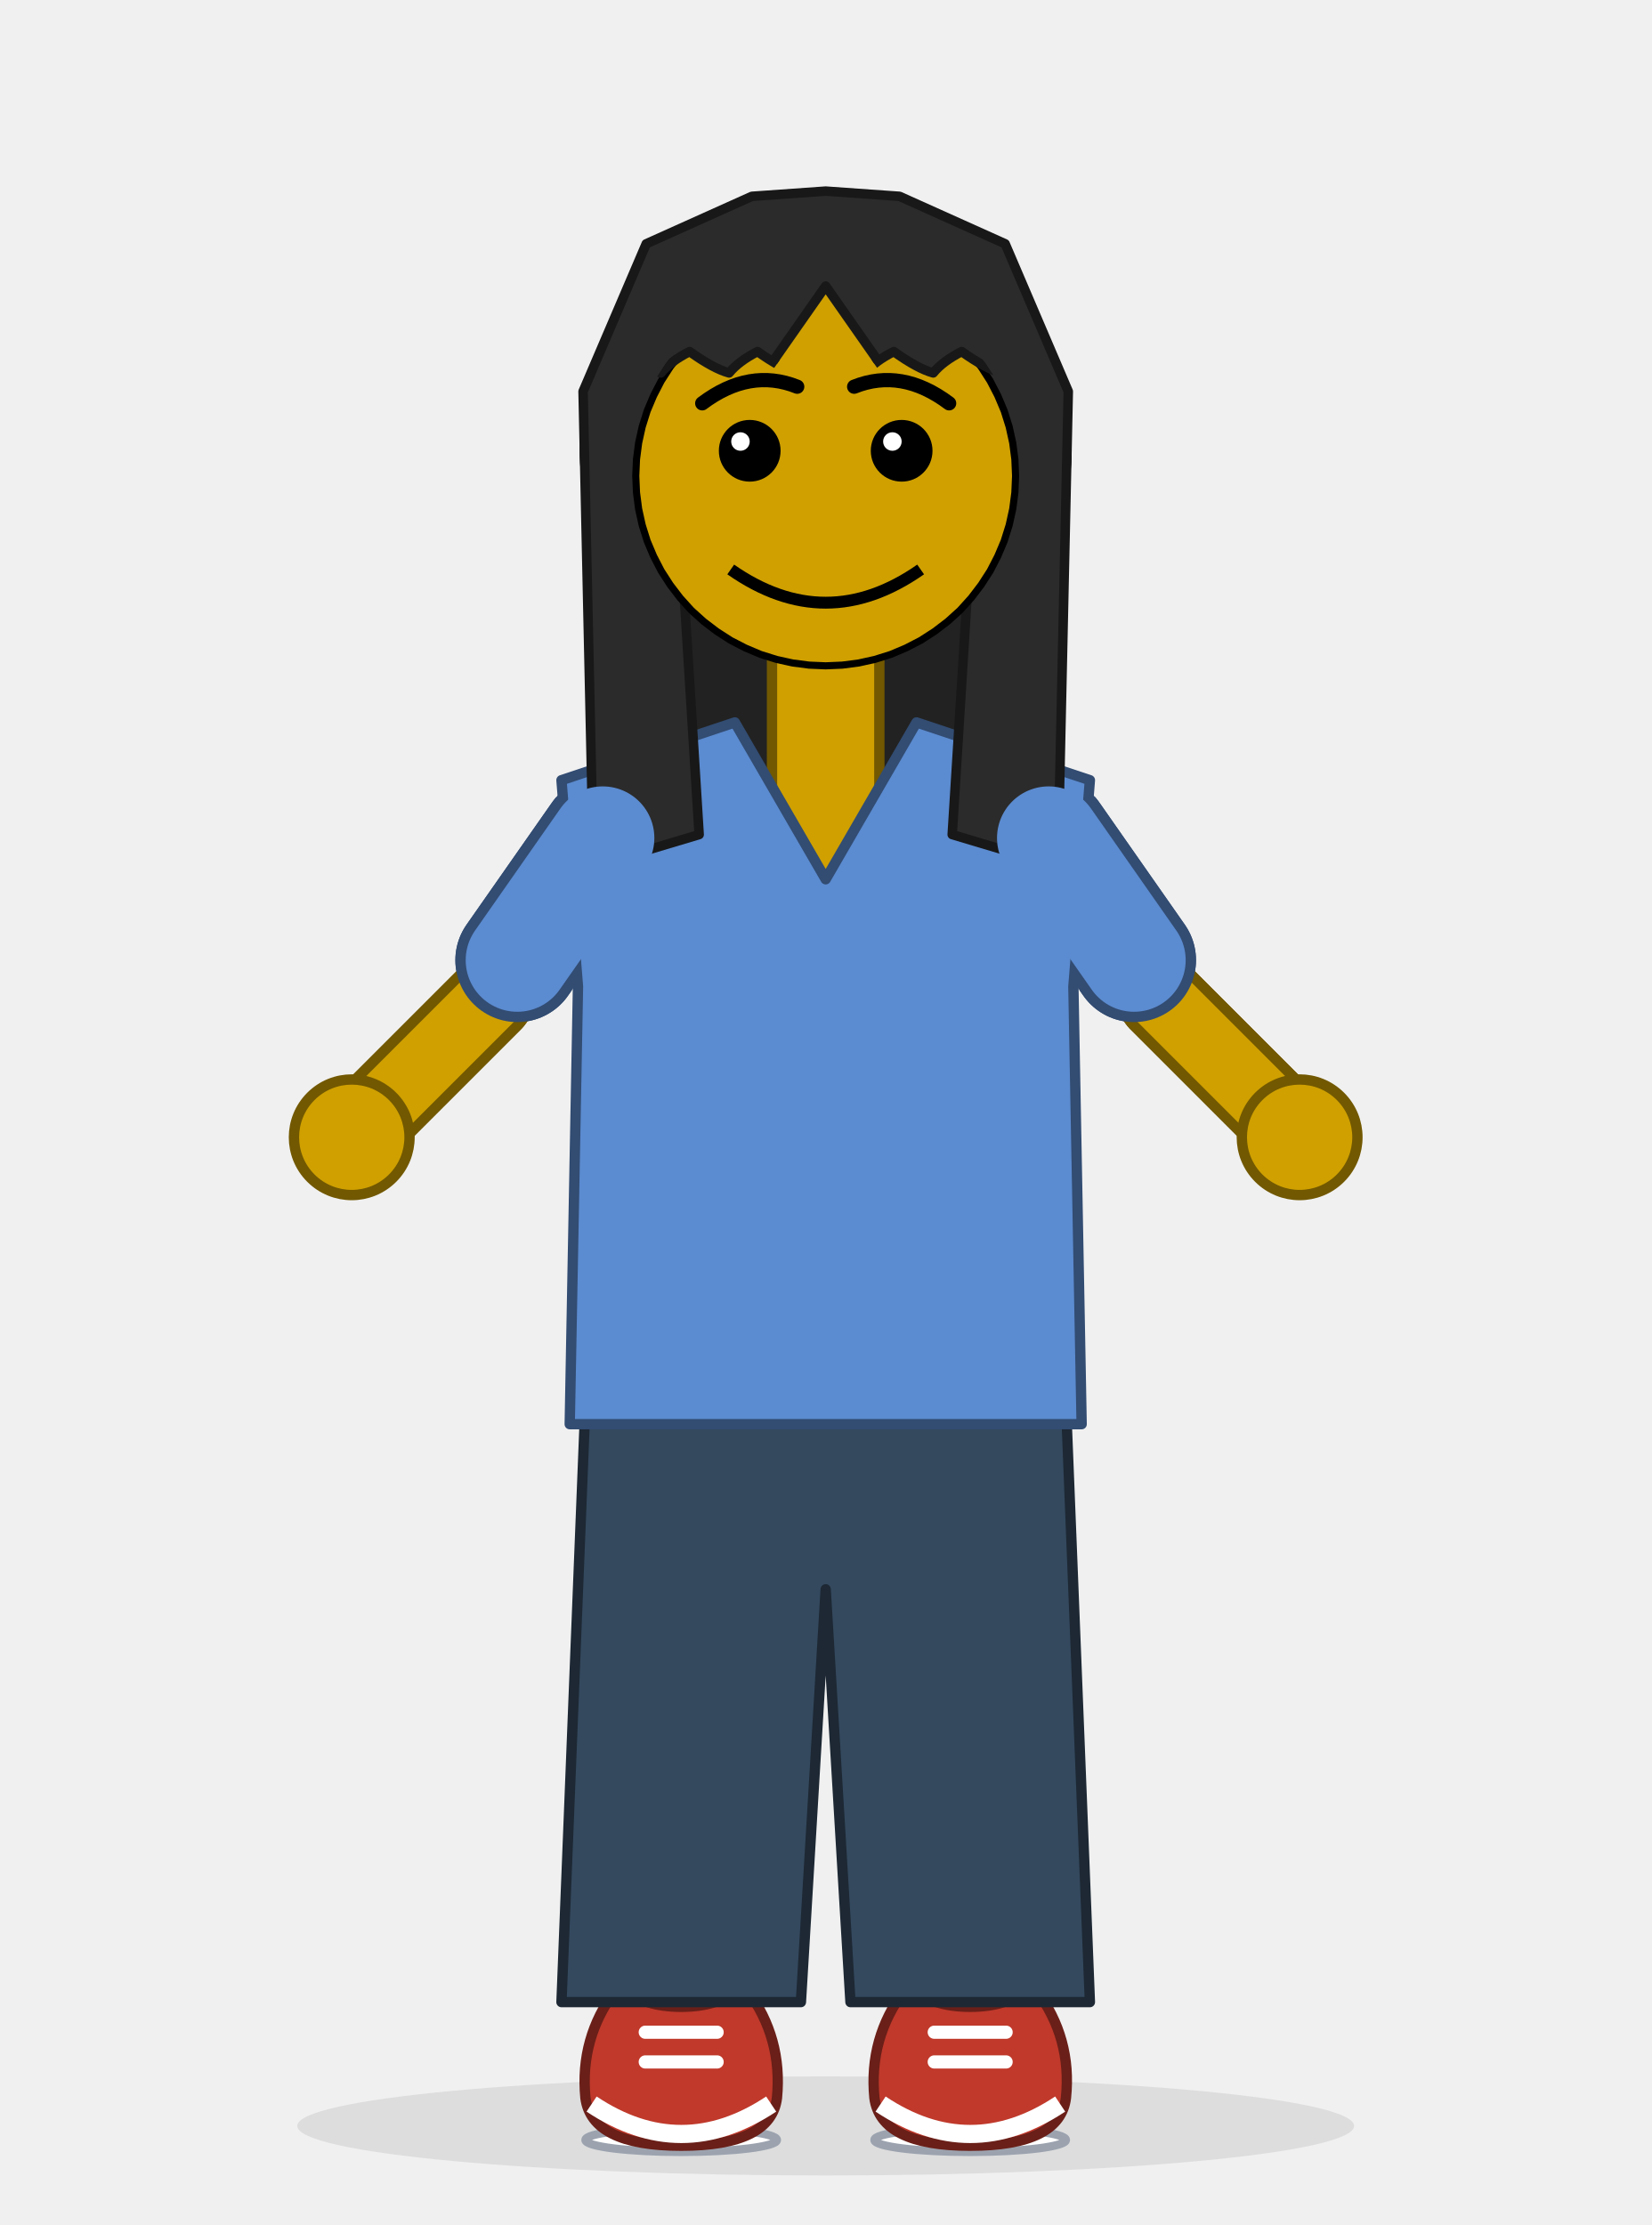
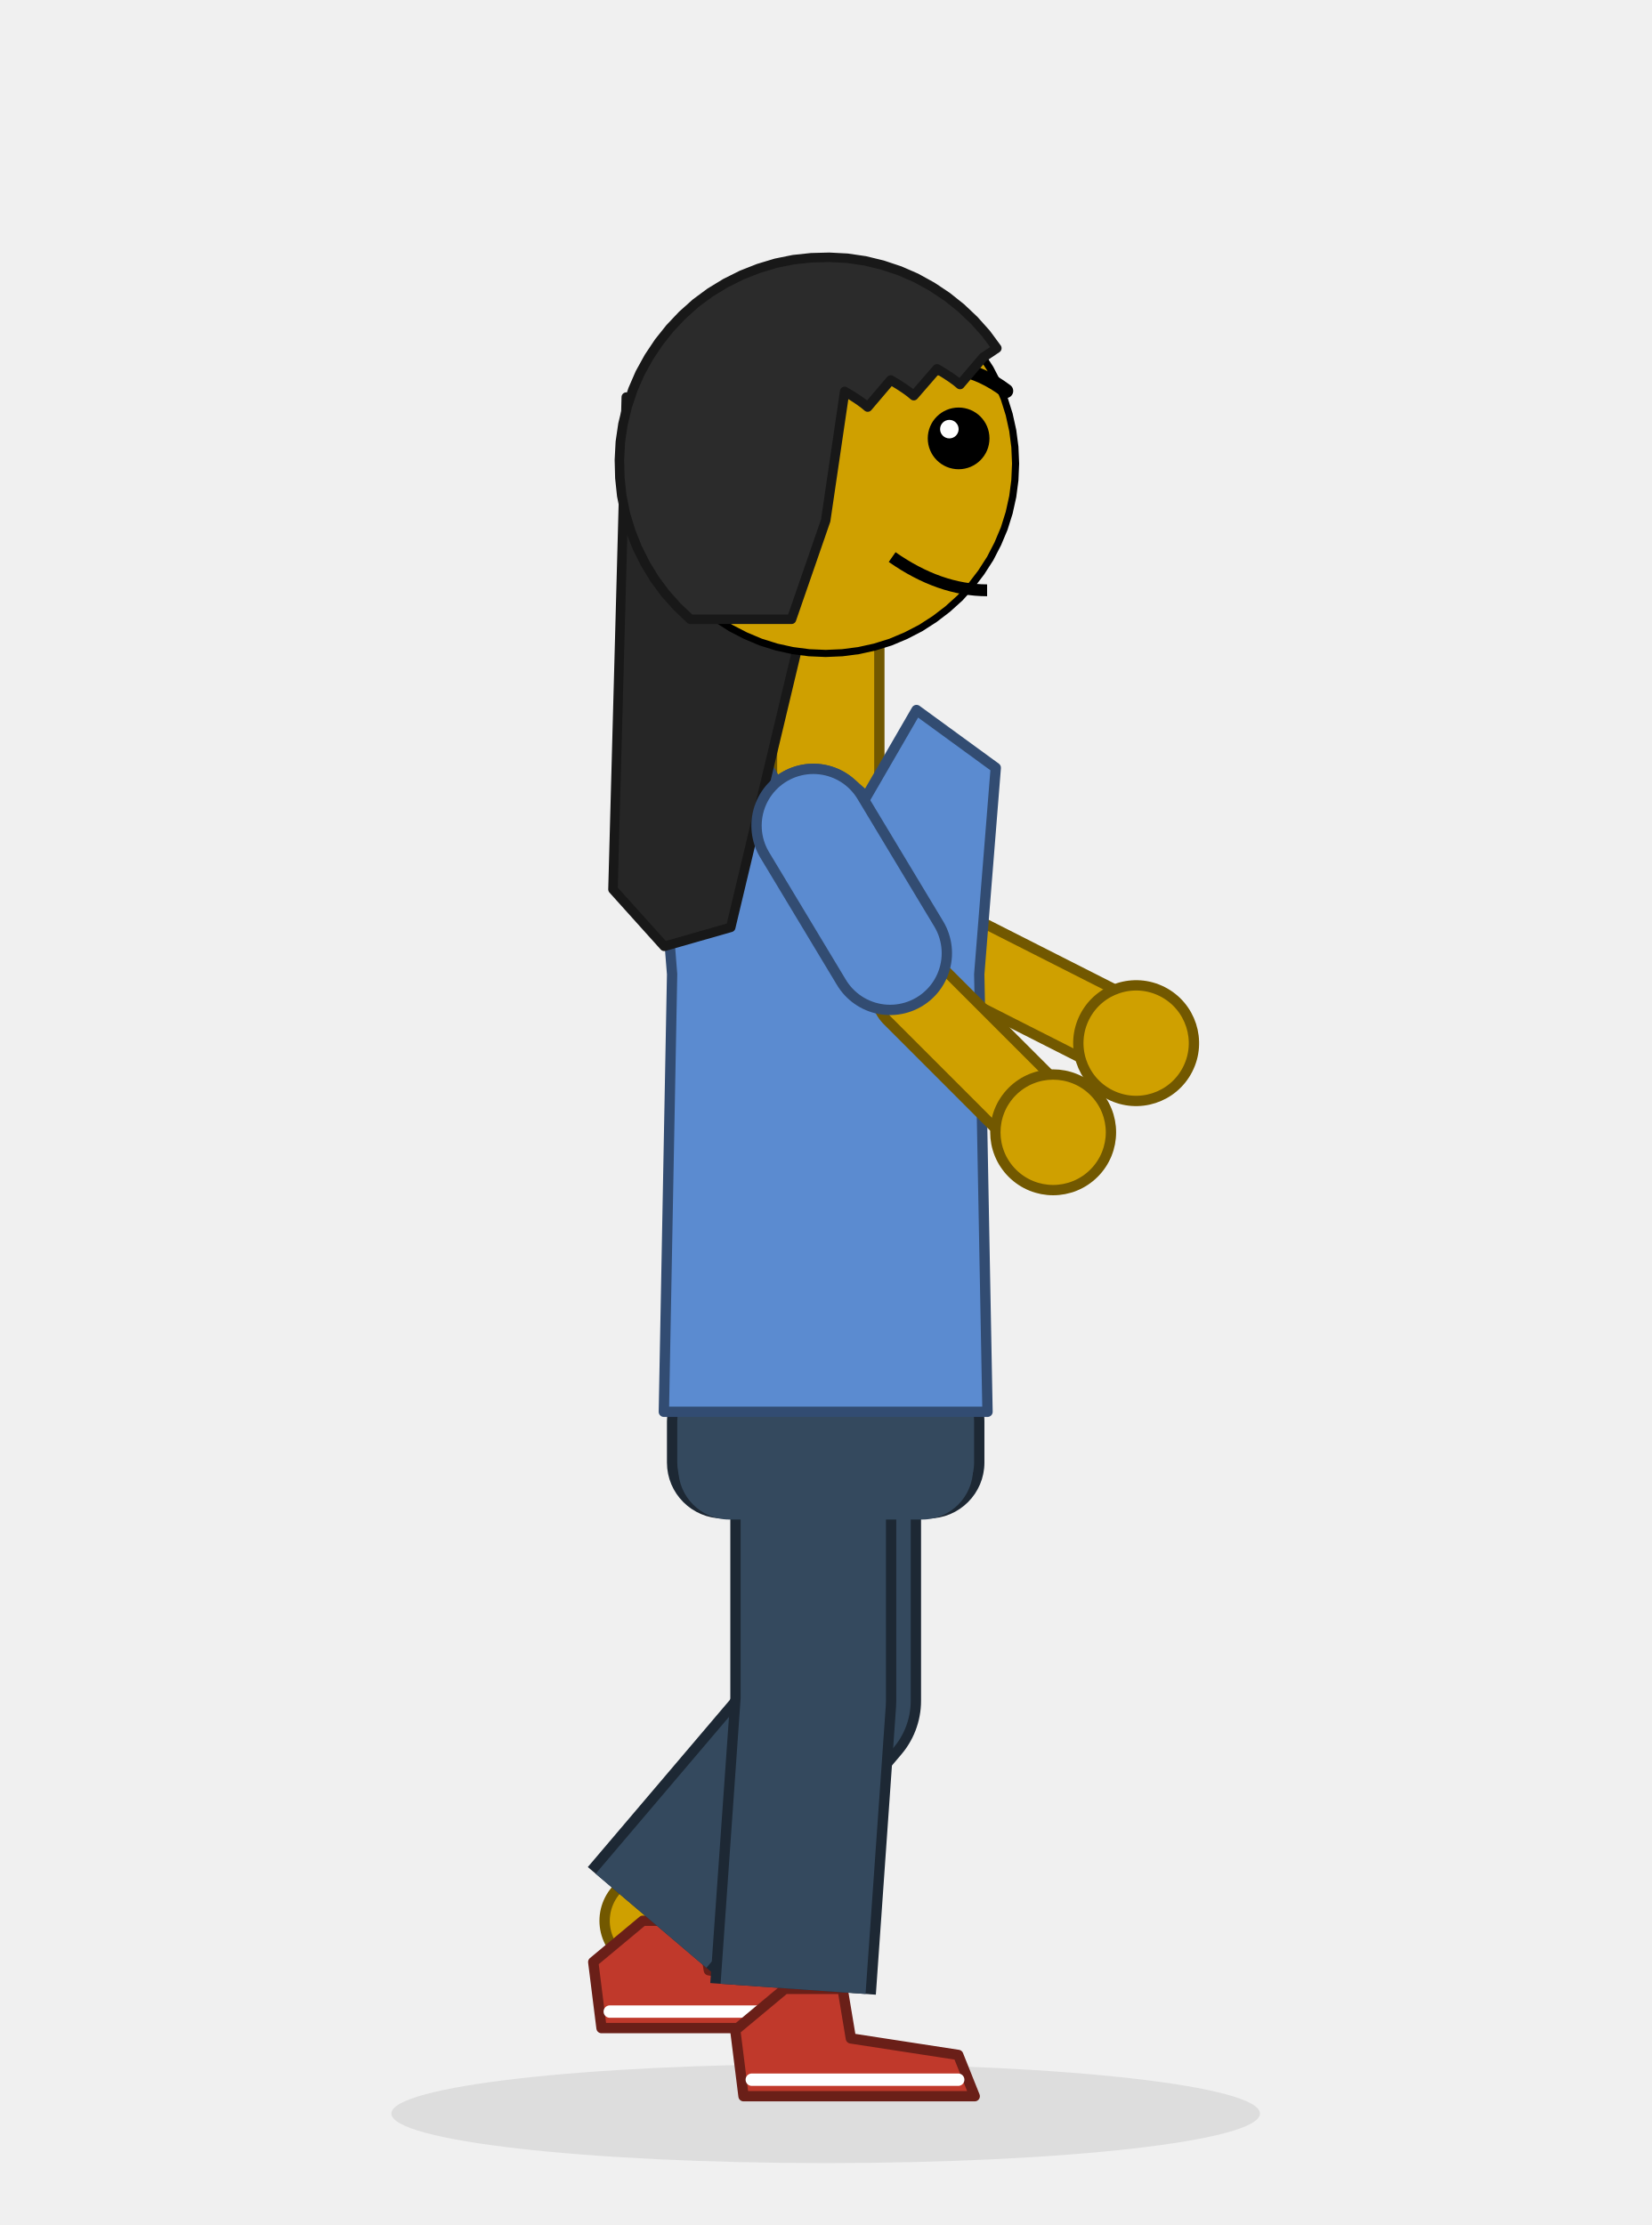
<svg xmlns="http://www.w3.org/2000/svg" id="pic" viewBox="-200 -195 400 539" width="400" height="539">
  <defs />
-   <g id="figure" transform="translate(0 320) scale(1.000) translate(0 -320)">
-     <ellipse cx="0" cy="320" rx="128" ry="12" fill="#000" opacity="0.080" />
+   <g id="figure" transform="translate(0 320) scale(1.000) translate(0 -323)">
+     <ellipse cx="0" cy="320" rx="105.2" ry="12" fill="#000" opacity="0.080" />
+     <path d="M3 150 L3 220 L-42.3 273.3" fill="none" stroke="#725800" stroke-width="25" stroke-linecap="round" stroke-linejoin="round" />
+     <path d="M3 150 L3 220 L-42.3 273.3" fill="none" stroke="#cfa000" stroke-width="20" stroke-linecap="round" stroke-linejoin="round" />
+     <path d="M-3 150 L-3 220 L-7.9 289.8" fill="none" stroke="#725800" stroke-width="25" stroke-linecap="round" stroke-linejoin="round" />
+     <path d="M-3 150 L-3 220 L-7.9 289.8" fill="none" stroke="#cfa000" stroke-width="20" stroke-linecap="round" stroke-linejoin="round" />
+     <polygon points="-44.3,273.3 -30.3,273.3 -28.3,285.3 -2.3,289.3 1.7,299.3 -54.3,299.3 -56.3,283.3" fill="#c0392b" stroke="#6a1f18" stroke-width="2.5" stroke-linejoin="round" />
+     <line x1="-52.3" y1="295.3" x2="-2.3" y2="295.3" stroke="#ffffff" stroke-width="3" stroke-linecap="round" />
+     <polygon points="-9.9,289.8 4.1,289.8 6.1,301.8 32.1,305.8 36.1,315.8 -19.9,315.8 -21.9,299.8" fill="#c0392b" stroke="#6a1f18" stroke-width="2.5" stroke-linejoin="round" />
+     <line x1="-17.9" y1="311.8" x2="32.1" y2="311.8" stroke="#ffffff" stroke-width="3" stroke-linecap="round" />
+     <rect x="-37.2" y="140" width="74.4" height="34.6" rx="12.3" fill="#34495e" stroke="#1d2834" stroke-width="2.5" />
+     <path d="M3 150 L3 220 L-42.3 273.3" fill="none" stroke="#1d2834" stroke-width="40.2" stroke-linejoin="round" />
+     <path d="M3 150 L3 220 L-42.3 273.3" fill="none" stroke="#34495e" stroke-width="35.2" stroke-linejoin="round" />
+     <path d="M-3 150 L-3 220 L-7.9 289.8" fill="none" stroke="#1d2834" stroke-width="40.2" stroke-linejoin="round" />
+     <path d="M-3 150 L-3 220 L-7.9 289.8" fill="none" stroke="#34495e" stroke-width="35.2" stroke-linejoin="round" />
+     <g transform="translate(0 1.5)">
+       <rect x="-35.7" y="140" width="71.4" height="34.6" rx="12.3" fill="#34495e" />
+     </g>
+     <rect x="-13" y="-42" width="26" height="66" rx="4" fill="#cfa000" stroke="#725800" stroke-width="2.5" />
+     <path d="M-3 8 L32.8 39.2 L75.2 60.7" fill="none" stroke="#725800" stroke-width="21" stroke-linecap="round" stroke-linejoin="round" />
+     <path d="M-3 8 L32.8 39.2 L75.2 60.7" fill="none" stroke="#cfa000" stroke-width="16" stroke-linecap="round" stroke-linejoin="round" />
+     <line x1="-3" y1="8" x2="24.2" y2="31.7" stroke="#324c72" stroke-width="30" stroke-linecap="round" />
+     <line x1="-3" y1="8" x2="24.2" y2="31.7" stroke="#5b8bd0" stroke-width="25" stroke-linecap="round" />
+     <g transform="translate(75.2 60.7) rotate(27) scale(1 1)">
+       <circle r="14" fill="#cfa000" stroke="#725800" stroke-width="2.5" />
+     </g>
+     <polygon points="-22,-20 0,18 22,-20 41.2,-6 37.2,44 39.2,150 -39.2,150 -37.2,44 -41.2,-6" fill="#5b8bd0" stroke="#324c72" stroke-width="2.5" stroke-linejoin="round" />
    <g transform="translate(-57.5 -143.3) scale(0.575)">
      <g transform="">
-         <g transform="translate(100 110.6) scale(1.000 1.000) translate(-100 -110.6)">
-           <polygon points="2.2,275 -2.2,75 24.4,12.8 68.9,-7.2 100,-9.4 131.1,-7.2 175.6,12.8 202.2,75 197.8,275" fill="#222222" stroke="#131313" stroke-width="3" stroke-linejoin="round" />
-         </g>
-       </g>
-     </g>
-     <line x1="35" y1="150" x2="35" y2="290" stroke="#725800" stroke-width="25" stroke-linecap="round" />
-     <line x1="35" y1="150" x2="35" y2="290" stroke="#cfa000" stroke-width="20" stroke-linecap="round" />
-     <line x1="-35" y1="150" x2="-35" y2="290" stroke="#725800" stroke-width="25" stroke-linecap="round" />
-     <line x1="-35" y1="150" x2="-35" y2="290" stroke="#cfa000" stroke-width="20" stroke-linecap="round" />
-     <ellipse cx="35" cy="323.4" rx="23.2" ry="2.9" fill="#ffffff" stroke="#9ca3af" stroke-width="2" />
-     <path d="M19.1 287.1 L51 287.1 Q59.7 298.7 58.2 313.2 Q56.8 324.8 35 324.8 Q13.3 324.8 11.8 313.2 Q10.4 298.7 19.1 287.1 Z" fill="#c0392b" stroke="#6a1f18" stroke-width="2.5" stroke-linejoin="round" />
-     <ellipse cx="35" cy="288.6" rx="11.6" ry="3.8" fill="#6a1f18" />
-     <line x1="26.3" y1="297.3" x2="43.7" y2="297.3" stroke="#ffffff" stroke-width="3.2" stroke-linecap="round" />
-     <line x1="26.3" y1="304.5" x2="43.7" y2="304.5" stroke="#ffffff" stroke-width="3.2" stroke-linecap="round" />
-     <path d="M13.3 314.7 Q35 329.2 56.8 314.7" fill="none" stroke="#ffffff" stroke-width="4.4" />
-     <ellipse cx="-35" cy="323.4" rx="23.2" ry="2.9" fill="#ffffff" stroke="#9ca3af" stroke-width="2" />
-     <path d="M-50.9 287.1 L-19 287.1 Q-10.4 298.7 -11.8 313.2 Q-13.2 324.8 -35 324.8 Q-56.7 324.8 -58.2 313.2 Q-59.6 298.7 -50.9 287.1 Z" fill="#c0392b" stroke="#6a1f18" stroke-width="2.5" stroke-linejoin="round" />
-     <ellipse cx="-35" cy="288.6" rx="11.6" ry="3.8" fill="#6a1f18" />
-     <line x1="-43.7" y1="297.3" x2="-26.3" y2="297.3" stroke="#ffffff" stroke-width="3.2" stroke-linecap="round" />
-     <line x1="-43.7" y1="304.5" x2="-26.3" y2="304.5" stroke="#ffffff" stroke-width="3.2" stroke-linecap="round" />
-     <path d="M-56.7 314.7 Q-35 329.2 -13.2 314.7" fill="none" stroke="#ffffff" stroke-width="4.4" />
-     <polygon points="-58,140 58,140 64,290 6,290 0,190 -6,290 -64,290" fill="#34495e" stroke="#1d2834" stroke-width="2.5" stroke-linejoin="round" />
-     <rect x="-13" y="-42" width="26" height="66" rx="4" fill="#cfa000" stroke="#725800" stroke-width="2.5" />
-     <path d="M54 8 L81.2 46.9 L114.8 80.5" fill="none" stroke="#725800" stroke-width="21" stroke-linecap="round" stroke-linejoin="round" />
-     <path d="M54 8 L81.2 46.9 L114.8 80.5" fill="none" stroke="#cfa000" stroke-width="16" stroke-linecap="round" stroke-linejoin="round" />
-     <path d="M-54 8 L-81.2 46.9 L-114.8 80.5" fill="none" stroke="#725800" stroke-width="21" stroke-linecap="round" stroke-linejoin="round" />
-     <path d="M-54 8 L-81.2 46.9 L-114.8 80.5" fill="none" stroke="#cfa000" stroke-width="16" stroke-linecap="round" stroke-linejoin="round" />
-     <line x1="54" y1="8" x2="74.7" y2="37.6" stroke="#324c72" stroke-width="30" stroke-linecap="round" />
-     <line x1="-54" y1="8" x2="-74.7" y2="37.6" stroke="#324c72" stroke-width="30" stroke-linecap="round" />
-     <polygon points="-22,-20 0,18 22,-20 64,-6 60,44 62,150 -62,150 -60,44 -64,-6" fill="#5b8bd0" stroke="#324c72" stroke-width="2.5" stroke-linejoin="round" />
-     <g transform="translate(-57.5 -143.3) scale(0.575)">
-       <path d="M26 87.5 Q21.8 79 9.2 80 Q-3.4 82.5 -2 105 Q-0.6 122.5 7.8 129 Q10.6 141 17.6 139 Q22.7 136 21.8 128 L26 125 Z" fill="#cfa000" stroke="black" stroke-width="3" stroke-linejoin="round" />
-       <path d="M17.6 92.5 Q5 90 5.9 110 Q6.4 120 13.4 124" fill="none" stroke="#725800" stroke-width="2.5" stroke-linecap="round" />
-       <path d="M174 87.5 Q178.2 79 190.8 80 Q203.4 82.5 202 105 Q200.6 122.5 192.2 129 Q189.4 141 182.4 139 Q177.3 136 178.2 128 L174 125 Z" fill="#cfa000" stroke="black" stroke-width="3" stroke-linejoin="round" />
-       <path d="M182.4 92.5 Q195 90 194.1 110 Q193.6 120 186.6 124" fill="none" stroke="#725800" stroke-width="2.5" stroke-linecap="round" />
-     </g>
-     <g transform="translate(-57.5 -143.3) scale(0.575)">
-       <g transform="">
-         <g transform="translate(100 110.6) scale(1.000 1.000) translate(-100 -110.6)">
-           <polygon points="2.2,275 -2.2,75 24.4,12.8 68.9,-7.2 100,-9.4 131.1,-7.2 175.6,12.8 202.2,75 197.8,275 153.3,261.7 162.2,119.5 100,30.6 37.8,119.5 46.7,261.7" fill="#2b2b2b" stroke="#181818" stroke-width="4" stroke-linejoin="round" />
-         </g>
+         <polygon points="100,118.6 16,82.6 10.4,290 32,314 60,306 90.4,178.6" fill="#262626" stroke="#181818" stroke-width="4" stroke-linejoin="round" />
      </g>
    </g>
    <g transform="translate(-57.5 -143.3) scale(0.575)">
      <defs>
        <clipPath id="above-crack">
          <rect x="-2000" y="-4000" width="4200" height="4060" />
        </clipPath>
        <clipPath id="below-crack">
          <rect x="-2000" y="60" width="4200" height="4000" />
        </clipPath>
      </defs>
      <path d="M180 110.6 L179.7 117.6 L178.8 124.5 L177.3 131.3 L175.2 138 L172.5 144.4 L169.3 150.6 L165.5 156.5 L161.3 162 L156.6 167.2 L151.4 171.9 L145.9 176.1 L140 179.9 L133.8 183.1 L127.4 185.8 L120.7 187.9 L113.9 189.4 L107 190.3 L100 190.6 L93 190.3 L86.1 189.4 L79.3 187.9 L72.6 185.8 L66.2 183.1 L60 179.9 L54.1 176.1 L48.6 171.9 L43.4 167.2 L38.7 162 L34.5 156.5 L30.7 150.6 L27.5 144.4 L24.8 138 L22.7 131.3 L21.2 124.5 L20.3 117.6 L20 110.6 L20.3 103.6 L21.2 96.7 L22.7 89.9 L24.8 83.2 L27.5 76.8 L30.7 70.6 L34.5 64.7 L38.7 59.2 L43.4 54 L48.6 49.3 L54.1 45.1 L60 41.3 L66.2 38.1 L72.6 35.4 L79.3 33.3 L86.1 31.8 L93 30.9 L100 30.6 L107 30.9 L113.9 31.8 L120.7 33.3 L127.4 35.4 L133.8 38.1 L140 41.3 L145.9 45.1 L151.4 49.3 L156.6 54 L161.3 59.2 L165.5 64.7 L169.3 70.6 L172.5 76.8 L175.2 83.2 L177.3 89.9 L178.8 96.7 L179.7 103.6 Z" fill="#cfa000" stroke="black" stroke-width="3" />
    </g>
    <g transform="translate(-57.5 -143.3) scale(0.575)">
-       <g transform="translate(0 0)">
-         <g transform="rotate(0 68 100) translate(68 100) scale(1 1.000) translate(-68 -100)">
-           <circle cx="68" cy="100" r="13" fill="#000000" />
+       <defs>
+         <clipPath id="face-near-e">
+           <rect x="100" y="-4000" width="4100" height="8000" />
+         </clipPath>
+       </defs>
+       <g transform="translate(24 0)">
+         <g clip-path="url(#face-near-e)">
+           <g transform="translate(0 0)">
+             <g transform="rotate(0 68 100) translate(68 100) scale(1 1.000) translate(-68 -100)">
+               <circle cx="68" cy="100" r="13" fill="#000000" />
+             </g>
+             <circle cx="64.1" cy="96.1" r="3.9" fill="#ffffff" />
+             <g transform="rotate(0 132 100) translate(132 100) scale(1 1.000) translate(-132 -100)">
+               <circle cx="132" cy="100" r="13" fill="#000000" />
+             </g>
+             <circle cx="128.1" cy="96.1" r="3.9" fill="#ffffff" />
+           </g>
        </g>
-         <circle cx="64.1" cy="96.1" r="3.9" fill="#ffffff" />
-         <g transform="rotate(0 132 100) translate(132 100) scale(1 1.000) translate(-132 -100)">
-           <circle cx="132" cy="100" r="13" fill="#000000" />
-         </g>
-         <circle cx="128.1" cy="96.1" r="3.9" fill="#ffffff" />
-       </g>
-     </g>
-     <g transform="translate(-57.5 -143.3) scale(0.575)">
-       <path d="M48 80 Q68 65 88 73 M152 80 Q132 65 112 73" stroke="black" fill="none" stroke-width="6" stroke-linecap="round" />
-       <g transform="translate(100 150) scale(1.000 1.000) translate(-100 -150)">
-         <path d="M60 150 Q100 178 140 150" stroke="black" fill="none" stroke-width="5" stroke-linejoin="round" />
      </g>
    </g>
    <g transform="translate(-57.5 -143.3) scale(0.575)">
      <defs>
-         <clipPath id="bangs-head">
-           <path d="M180 110.6 L179.7 117.6 L178.8 124.5 L177.3 131.3 L175.2 138 L172.5 144.4 L169.3 150.6 L165.5 156.5 L161.3 162 L156.6 167.2 L151.4 171.9 L145.9 176.1 L140 179.9 L133.8 183.1 L127.4 185.8 L120.7 187.9 L113.9 189.4 L107 190.3 L100 190.6 L93 190.3 L86.1 189.4 L79.3 187.9 L72.6 185.8 L66.2 183.1 L60 179.9 L54.1 176.1 L48.6 171.9 L43.4 167.2 L38.7 162 L34.5 156.5 L30.7 150.6 L27.5 144.4 L24.8 138 L22.7 131.3 L21.2 124.5 L20.3 117.6 L20 110.6 L20.3 103.6 L21.2 96.7 L22.7 89.9 L24.8 83.2 L27.5 76.8 L30.7 70.6 L34.5 64.7 L38.7 59.2 L43.4 54 L48.6 49.3 L54.1 45.1 L60 41.3 L66.2 38.1 L72.6 35.4 L79.3 33.3 L86.1 31.8 L93 30.9 L100 30.6 L107 30.9 L113.9 31.8 L120.7 33.3 L127.4 35.4 L133.8 38.1 L140 41.3 L145.9 45.1 L151.4 49.3 L156.6 54 L161.3 59.2 L165.5 64.7 L169.3 70.6 L172.5 76.8 L175.2 83.2 L177.3 89.9 L178.8 96.7 L179.7 103.6 Z" transform="translate(100 110.6) scale(1.0313 1.0313) translate(-100 -110.6)" />
+         <clipPath id="face-near">
+           <rect x="100" y="-4000" width="4100" height="8000" />
        </clipPath>
-         <clipPath id="bangs-above">
-           <path d="M-386 58.2 L14 58.2 Q24 65.4 30.6 67.2 Q34.6 62.3 42.7 58.2 Q52.7 65.4 59.3 67.2 Q63.3 62.3 71.3 58.2 Q81.4 65.4 88 67.2 Q92 62.3 100 58.2 Q110 65.4 116.6 67.2 Q120.6 62.3 128.7 58.2 Q138.7 65.4 145.3 67.2 Q149.3 62.3 157.3 58.2 Q167.4 65.4 174 67.2 Q178 62.3 186 58.2 L586 58.2 V-3000 H-386 Z" />
+       </defs>
+       <g transform="translate(24 0)">
+         <g clip-path="url(#face-near)">
+           <path d="M48 80 Q68 65 88 73 M152 80 Q132 65 112 73" stroke="black" fill="none" stroke-width="6" stroke-linecap="round" />
+         </g>
+       </g>
+       <defs>
+         <clipPath id="face-far">
+           <rect x="-4000" y="-4000" width="4100" height="8000" />
        </clipPath>
-         <mask id="bangs-hair" maskUnits="userSpaceOnUse" x="-3000" y="-3000" width="6000" height="6000">
-           <g transform="translate(100 110.6) scale(1.000 1.000) translate(-100 -110.6)">
-             <polygon points="2.2,275 -2.2,75 24.4,12.8 68.9,-7.2 100,-9.4 131.1,-7.2 175.6,12.8 202.2,75 197.8,275 153.3,261.7 162.2,119.5 100,30.6 37.8,119.5 46.7,261.7" fill="#ffffff" stroke="#ffffff" stroke-width="4" stroke-linejoin="round" />
-           </g>
-         </mask>
      </defs>
-       <g clip-path="url(#bangs-head)">
-         <g clip-path="url(#bangs-above)">
-           <g transform="translate(100 110.6) scale(1.000 1.000) translate(-100 -110.6)">
-             <polygon points="2.2,275 -2.2,75 24.4,12.8 68.9,-7.2 100,-9.4 131.1,-7.2 175.6,12.8 202.2,75 197.8,275 153.3,261.7 162.2,119.5 100,30.6 37.8,119.5 46.7,261.7" fill="#2b2b2b" stroke="#181818" stroke-width="4" stroke-linejoin="round" />
+       <g transform="translate(68 0)">
+         <g clip-path="url(#face-far)">
+           <g transform="translate(100 150) scale(1.000 1.000) translate(-100 -150)">
+             <path d="M60 150 Q100 178 140 150" stroke="black" fill="none" stroke-width="5" stroke-linejoin="round" />
          </g>
        </g>
-         <path d="M14 58.2 Q24 65.4 30.6 67.2 Q34.6 62.3 42.7 58.2 Q52.7 65.4 59.3 67.2 Q63.3 62.3 71.3 58.2 Q81.4 65.4 88 67.2 Q92 62.3 100 58.2 Q110 65.4 116.6 67.2 Q120.6 62.3 128.7 58.2 Q138.7 65.4 145.3 67.2 Q149.3 62.3 157.3 58.2 Q167.4 65.4 174 67.2 Q178 62.3 186 58.2" fill="none" stroke="#181818" stroke-width="4" stroke-linejoin="round" stroke-linecap="round" mask="url(#bangs-hair)" />
      </g>
    </g>
-     <clipPath id="off-body">
-       <path clip-rule="evenodd" d="M-5000 -5000 H5000 V5000 H-5000 Z M-21.3,-21.8 L0,15 L21.3,-21.8 L65.6,-7.1 L61.5,44 L63.5,151.5 L-63.5,151.5 L-61.5,44 L-65.6,-7.1 Z" />
-     </clipPath>
-     <g clip-path="url(#off-body)">
-       <path d="M54 8 L81.2 46.9 L114.8 80.5" fill="none" stroke="#725800" stroke-width="21" stroke-linecap="round" stroke-linejoin="round" />
-       <path d="M54 8 L81.2 46.9 L114.8 80.5" fill="none" stroke="#cfa000" stroke-width="16" stroke-linecap="round" stroke-linejoin="round" />
-       <path d="M-54 8 L-81.2 46.9 L-114.8 80.5" fill="none" stroke="#725800" stroke-width="21" stroke-linecap="round" stroke-linejoin="round" />
-       <path d="M-54 8 L-81.2 46.9 L-114.8 80.5" fill="none" stroke="#cfa000" stroke-width="16" stroke-linecap="round" stroke-linejoin="round" />
-       <line x1="54" y1="8" x2="74.7" y2="37.6" stroke="#324c72" stroke-width="30" stroke-linecap="round" />
-       <line x1="-54" y1="8" x2="-74.7" y2="37.6" stroke="#324c72" stroke-width="30" stroke-linecap="round" />
+     <g transform="translate(-57.5 -143.3) scale(0.575)">
+       <g transform="">
+         <path d="M166.3 65.9 L172.1 62 L167.6 55.9 L162.5 50.2 L157 45 L151.1 40.3 L144.8 36.1 L138.1 32.4 L131.2 29.4 L124 27 L116.6 25.2 L109.1 24.1 L101.5 23.7 L93.9 23.9 L86.4 24.7 L79 26.2 L71.7 28.4 L64.6 31.2 L57.8 34.6 L51.4 38.5 L45.3 43 L39.6 48.1 L34.4 53.6 L29.7 59.5 L25.5 65.8 L21.8 72.5 L18.8 79.4 L16.4 86.6 L14.6 94 L13.5 101.5 L13.1 109.1 L13.3 116.7 L14.1 124.2 L15.6 131.6 L17.8 138.9 L20.6 146 L24 152.8 L27.9 159.2 L32.4 165.3 L37.5 171 L43 176.2 L85.6 176.2 L100 134.6 L108 80.2 Q114.7 84.1 117.7 86.8 L127.4 75.4 Q134.1 79.3 137.1 82 L146.9 70.7 Q153.6 74.6 156.6 77.3 L166.3 65.9 Z" fill="#2b2b2b" stroke="#181818" stroke-width="4" stroke-linejoin="round" />
+       </g>
    </g>
-     <line x1="54" y1="8" x2="74.7" y2="37.6" stroke="#5b8bd0" stroke-width="25" stroke-linecap="round" />
-     <line x1="-54" y1="8" x2="-74.7" y2="37.6" stroke="#5b8bd0" stroke-width="25" stroke-linecap="round" />
-     <g transform="translate(114.8 80.5) rotate(45) scale(1 1)">
-       <circle r="14" fill="#cfa000" stroke="#725800" stroke-width="2.5" />
-     </g>
-     <g transform="translate(-114.8 80.5) rotate(135) scale(1 -1)">
+     <path d="M-3 8 L21.5 48.7 L55.1 82.3" fill="none" stroke="#725800" stroke-width="21" stroke-linecap="round" stroke-linejoin="round" />
+     <path d="M-3 8 L21.5 48.7 L55.1 82.3" fill="none" stroke="#cfa000" stroke-width="16" stroke-linecap="round" stroke-linejoin="round" />
+     <line x1="-3" y1="8" x2="15.6" y2="38.9" stroke="#324c72" stroke-width="30" stroke-linecap="round" />
+     <line x1="-3" y1="8" x2="15.6" y2="38.9" stroke="#5b8bd0" stroke-width="25" stroke-linecap="round" />
+     <g transform="translate(55.1 82.3) rotate(45) scale(1 1)">
      <circle r="14" fill="#cfa000" stroke="#725800" stroke-width="2.5" />
    </g>
  </g>
</svg>
